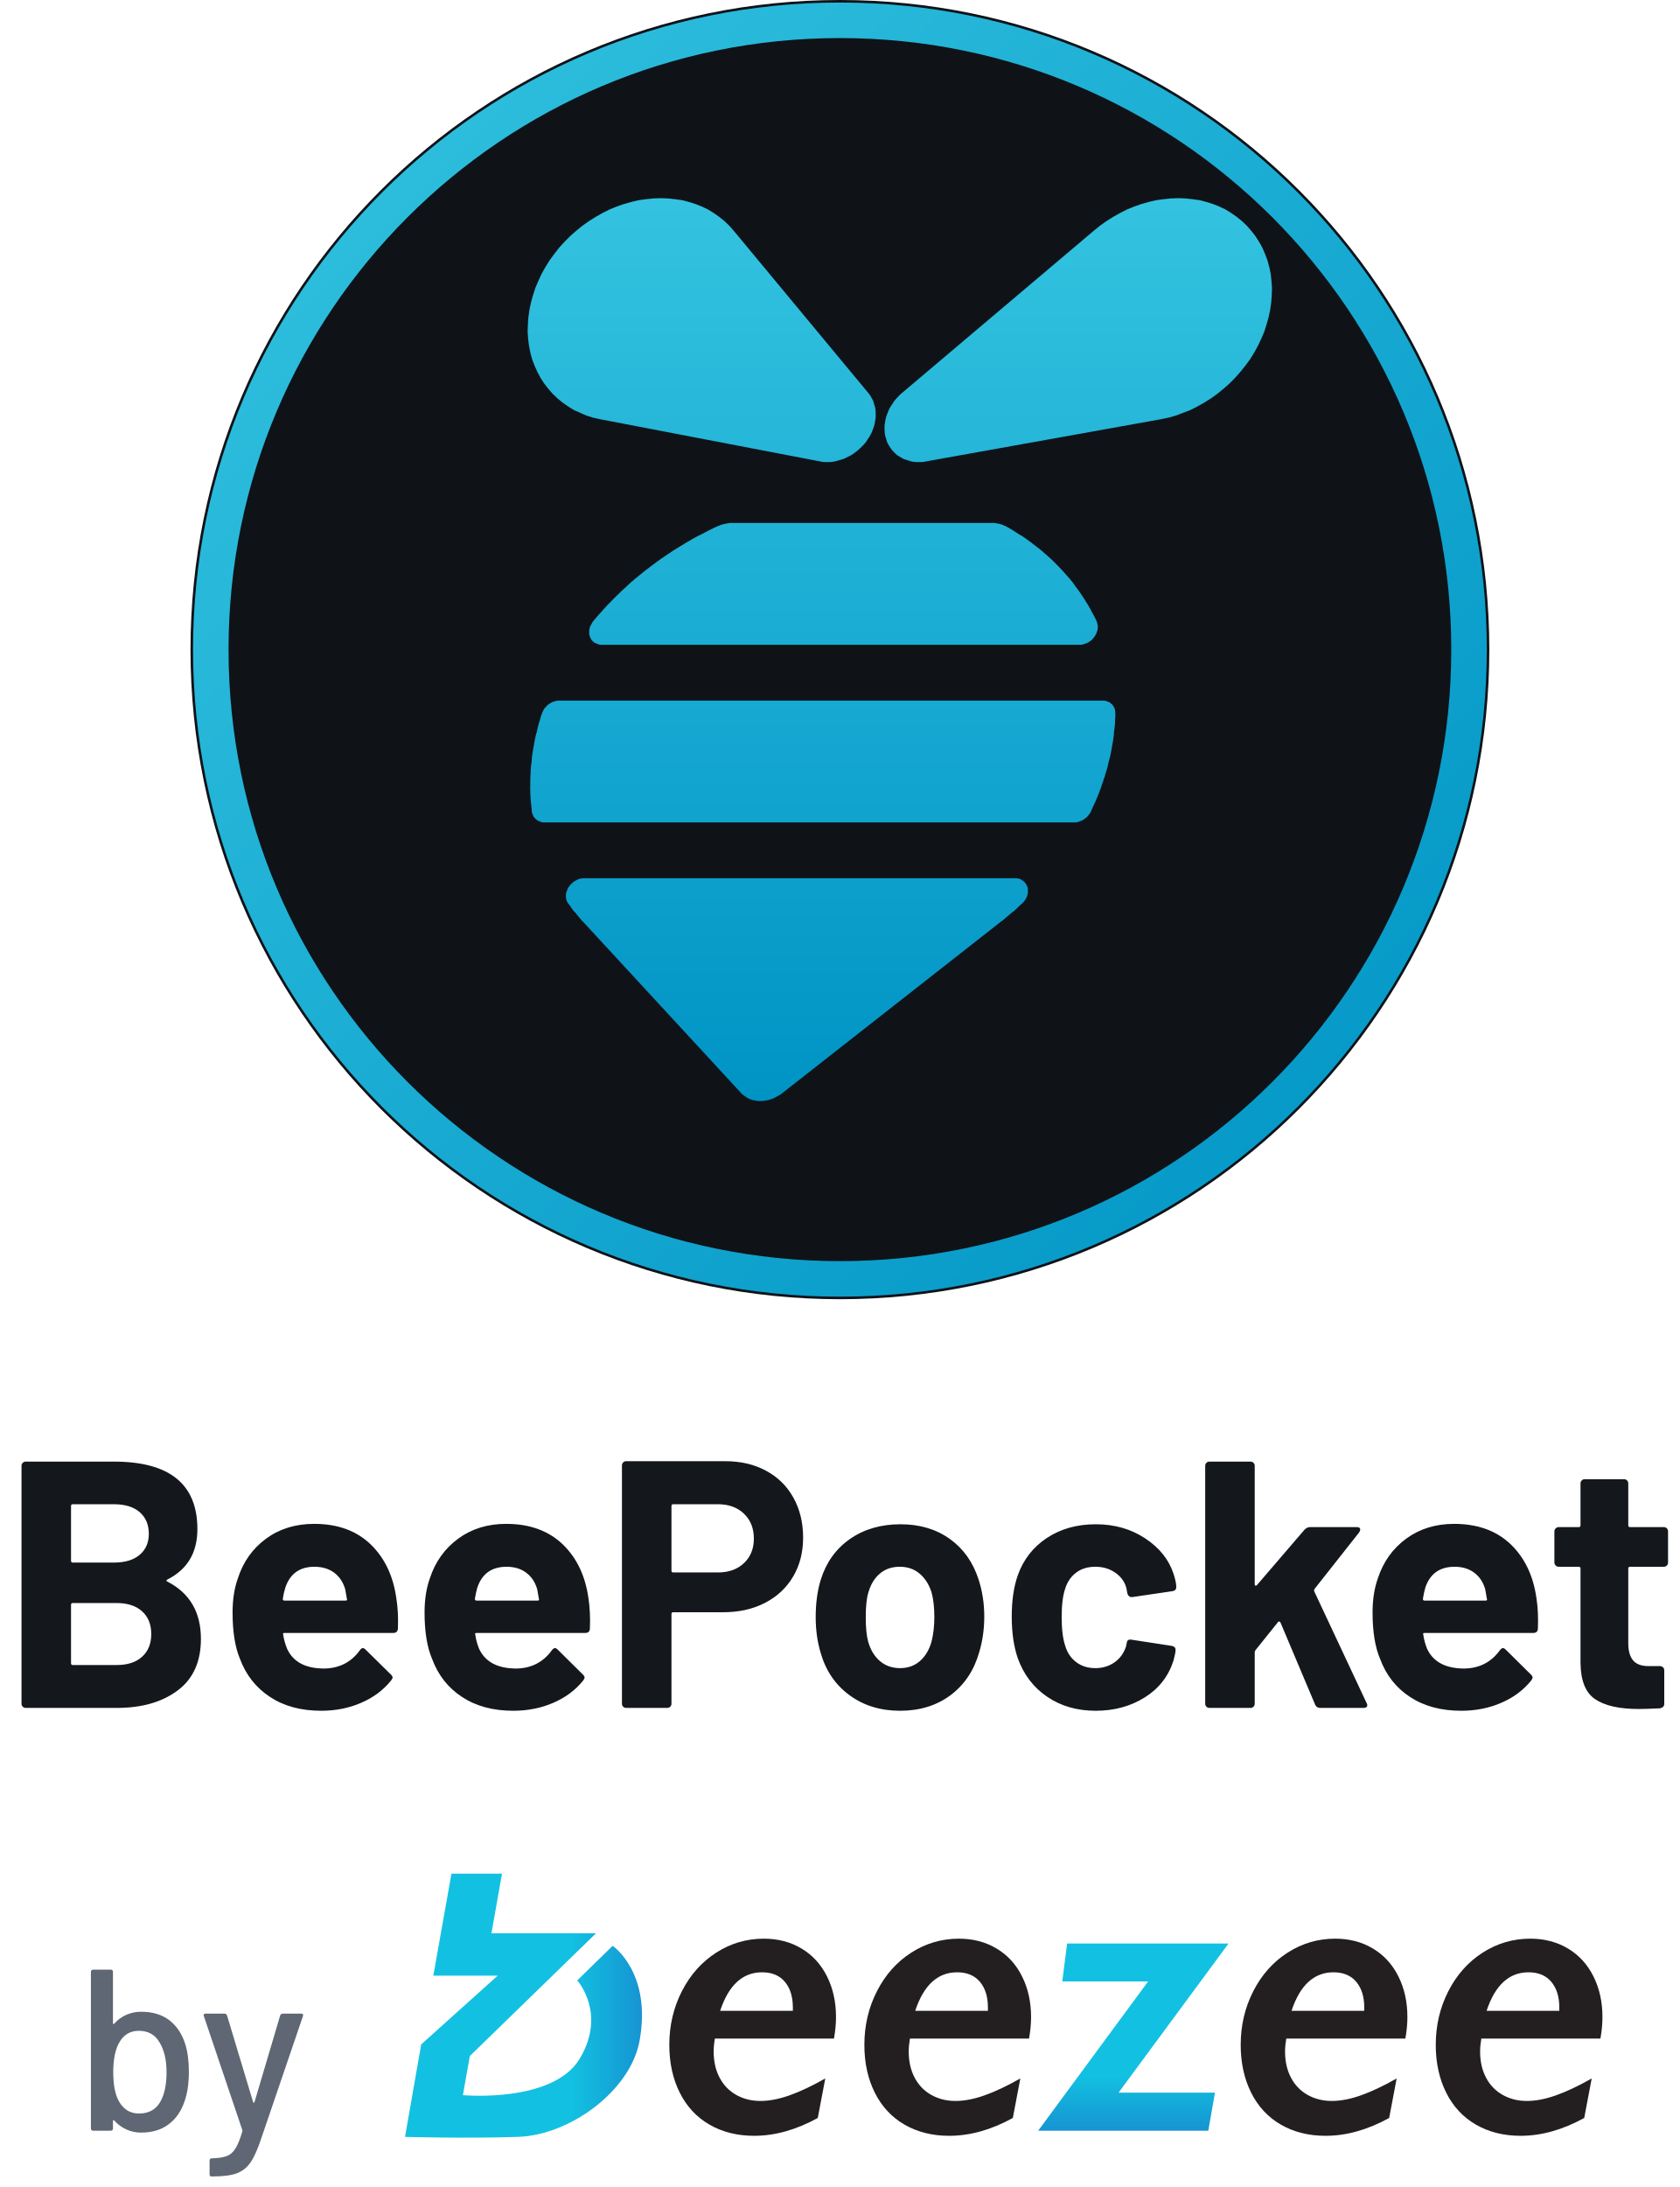
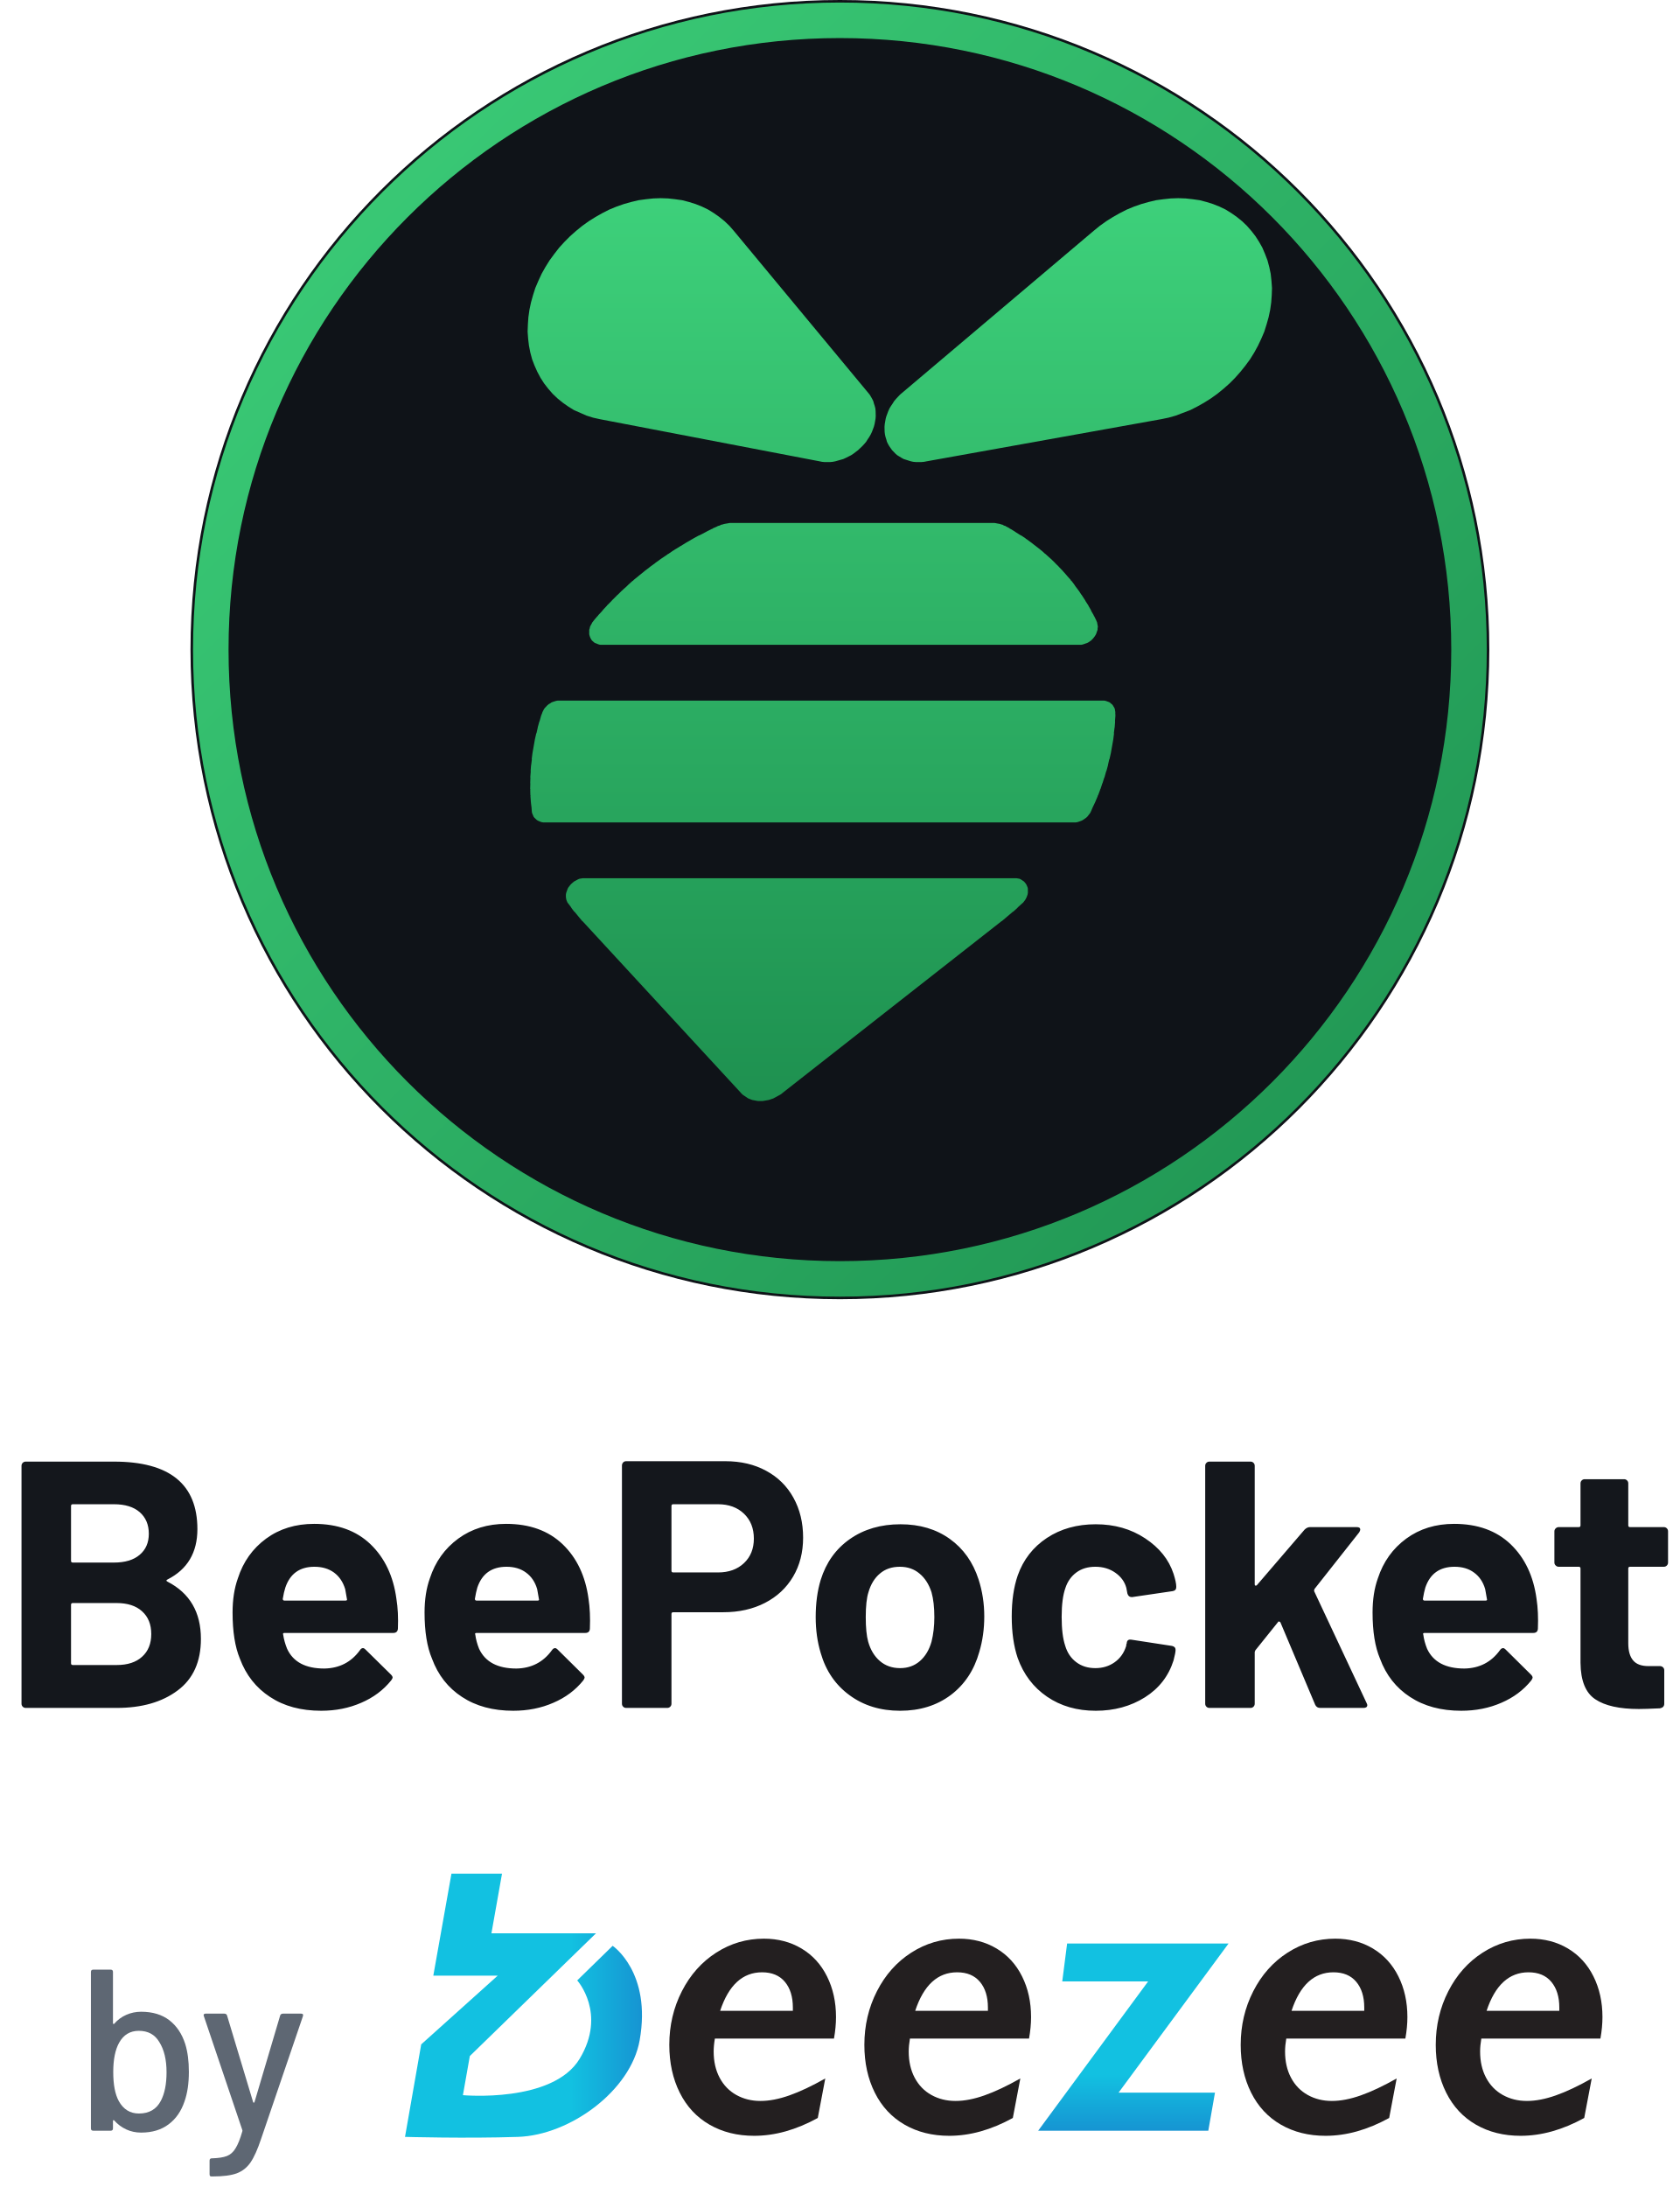
<svg xmlns="http://www.w3.org/2000/svg" viewBox="0 0 124.15 161.6" width="124.15" height="161.6" role="img">
  <defs>
    <linearGradient id="ir" x1="0" y1="0" x2="1" y2="1">
-       <stop offset="0" stop-color="#33C3E0" />
-       <stop offset="1" stop-color="#0094C5" />
+       <stop offset="0" stop-color="#3DD07A" />
+       <stop offset="1" stop-color="#1E9150" />
    </linearGradient>
    <linearGradient id="ig" x1="0" y1="0" x2="0" y2="1">
-       <stop offset="0" stop-color="#33C3E0" />
-       <stop offset="1" stop-color="#0094C5" />
+       <stop offset="0" stop-color="#3DD07A" />
+       <stop offset="1" stop-color="#1E9150" />
    </linearGradient>
    <linearGradient id="bzh" x1="0" y1="0" x2="1" y2="0">
      <stop offset="0" stop-color="#12C1E1" />
      <stop offset=".7" stop-color="#12C1E1" />
      <stop offset="1" stop-color="#1694D2" />
    </linearGradient>
    <linearGradient id="bzv" x1="0" y1="0" x2="0" y2="1">
      <stop offset="0" stop-color="#12C1E1" />
      <stop offset=".7" stop-color="#12C1E1" />
      <stop offset="1" stop-color="#1694D2" />
    </linearGradient>
  </defs>
  <g transform="translate(14.08 0) scale(0.1875)">
    <circle cx="256" cy="256" r="256" fill="#0F1318" />
    <circle cx="256" cy="256" r="248" fill="none" stroke="url(#ir)" stroke-width="14" />
    <g transform="translate(45.14 0) skewX(-10)">
      <path d="M142.6 79.6 L139.9 80.4 L137.2 81.4 L134.5 82.6 L132.0 84.0 L129.6 85.5 L127.2 87.2 L125.0 89.0 L122.9 91.0 L120.9 93.1 L119.1 95.3 L117.4 97.6 L115.9 100.1 L114.5 102.6 L113.3 105.3 L112.3 107.9 L111.5 110.7 L110.8 113.5 L110.4 116.3 L110.1 119.2 L110.0 122.1 L110.1 125.0 L110.4 127.8 L110.8 130.7 L111.5 133.5 L112.3 136.2 L113.3 138.9 L114.5 141.6 L115.9 144.1 L117.4 146.5 L119.1 148.9 L120.9 151.1 L122.9 153.2 L125.0 155.2 L127.2 157.0 L129.6 158.7 L132.0 160.2 L134.5 161.6 L137.2 162.7 L139.9 163.8 L142.6 164.6 L145.4 165.2 L234.9 181.8 L235.9 182.0 L237.0 182.1 L238.0 182.1 L239.0 182.1 L240.1 182.0 L241.1 181.8 L242.1 181.5 L243.1 181.2 L244.1 180.9 L245.1 180.4 L246.0 179.9 L246.9 179.4 L247.7 178.8 L248.5 178.1 L249.3 177.4 L250.0 176.6 L250.7 175.8 L251.3 175.0 L251.9 174.1 L252.3 173.2 L252.8 172.2 L253.2 171.2 L253.5 170.2 L253.7 169.2 L253.9 168.2 L254.0 167.1 L254.0 166.1 L254.0 165.0 L253.9 164.0 L253.7 163.0 L253.5 162.0 L253.2 160.9 L252.8 160.0 L252.3 159.0 L251.9 158.1 L251.3 157.2 L250.7 156.4 L250.0 155.5 L249.3 154.8 L185.1 91.0 L183.0 89.0 L180.8 87.2 L178.4 85.5 L176.0 84.0 L173.5 82.6 L170.8 81.4 L168.1 80.4 L165.4 79.6 L162.6 78.9 L159.7 78.5 L156.9 78.2 L154.0 78.1 L151.1 78.2 L148.3 78.5 L145.4 78.9 Z M346.6 79.6 L343.9 80.4 L341.2 81.4 L338.5 82.6 L336.0 84.0 L333.6 85.5 L331.2 87.2 L329.0 89.0 L326.9 91.0 L262.7 154.8 L262.0 155.5 L261.3 156.4 L260.7 157.2 L260.1 158.1 L259.7 159.0 L259.2 160.0 L258.8 160.9 L258.5 162.0 L258.3 163.0 L258.1 164.0 L258.0 165.0 L258.0 166.1 L258.0 167.1 L258.1 168.2 L258.3 169.2 L258.5 170.2 L258.8 171.2 L259.2 172.2 L259.7 173.2 L260.1 174.1 L260.7 175.0 L261.3 175.8 L262.0 176.6 L262.7 177.4 L263.5 178.1 L264.3 178.8 L265.1 179.4 L266.0 179.9 L266.9 180.4 L267.9 180.9 L268.9 181.2 L269.9 181.5 L270.9 181.8 L271.9 182.0 L273.0 182.1 L274.0 182.1 L275.0 182.1 L276.1 182.0 L277.1 181.8 L366.6 165.2 L369.4 164.6 L372.1 163.8 L374.8 162.7 L377.5 161.6 L380.0 160.2 L382.4 158.7 L384.8 157.0 L387.0 155.2 L389.1 153.2 L391.1 151.1 L392.9 148.9 L394.6 146.5 L396.1 144.1 L397.5 141.6 L398.7 138.9 L399.7 136.2 L400.5 133.5 L401.2 130.7 L401.6 127.8 L401.9 125.0 L402.0 122.1 L401.9 119.2 L401.6 116.3 L401.2 113.5 L400.5 110.7 L399.7 107.9 L398.7 105.3 L397.5 102.6 L396.1 100.1 L394.6 97.6 L392.9 95.3 L391.1 93.1 L389.1 91.0 L387.0 89.0 L384.8 87.2 L382.4 85.5 L380.0 84.0 L377.5 82.6 L374.8 81.4 L372.1 80.4 L369.4 79.6 L366.6 78.9 L363.7 78.5 L360.9 78.2 L358.0 78.1 L355.1 78.2 L352.3 78.5 L349.4 78.9 Z M156.3 245.9 L156.1 246.4 L155.9 247.0 L155.9 247.6 L155.8 248.2 L155.9 248.7 L156.0 249.3 L156.1 249.9 L156.3 250.4 L156.6 251.0 L156.9 251.5 L157.2 251.9 L157.6 252.4 L158.0 252.7 L158.5 253.1 L159.0 253.4 L159.6 253.6 L160.1 253.8 L160.7 254.0 L161.2 254.1 L161.8 254.1 L350.2 254.1 L350.8 254.1 L351.3 254.0 L351.9 253.8 L352.4 253.6 L353.0 253.4 L353.5 253.1 L354.0 252.7 L354.4 252.4 L354.8 251.9 L355.1 251.5 L355.4 251.0 L355.7 250.4 L355.9 249.9 L356.0 249.3 L356.1 248.7 L356.2 248.2 L356.1 247.6 L356.1 247.0 L355.9 246.4 L355.7 245.9 L355.5 245.3 L355.2 244.8 L355.1 244.7 L355.1 244.6 L353.9 242.8 L353.8 242.8 L353.7 242.6 L353.7 242.5 L352.4 240.8 L352.4 240.7 L352.2 240.5 L352.2 240.4 L350.9 238.7 L350.9 238.6 L350.7 238.4 L350.7 238.4 L349.3 236.7 L349.3 236.6 L349.1 236.4 L349.1 236.4 L347.7 234.7 L347.6 234.6 L347.5 234.4 L347.4 234.4 L346.0 232.7 L345.9 232.7 L345.8 232.5 L345.7 232.4 L344.2 230.8 L344.2 230.7 L344.0 230.6 L344.0 230.5 L342.5 228.9 L342.4 228.9 L342.2 228.7 L342.2 228.6 L340.6 227.1 L340.5 227.0 L340.4 226.9 L340.3 226.8 L338.7 225.3 L338.6 225.2 L338.5 225.1 L338.4 225.0 L336.7 223.5 L336.7 223.5 L336.5 223.3 L336.5 223.3 L334.7 221.8 L334.7 221.7 L334.5 221.6 L334.5 221.6 L332.7 220.1 L332.6 220.1 L332.5 219.9 L332.4 219.9 L330.6 218.5 L330.5 218.4 L330.4 218.3 L330.3 218.3 L328.5 216.9 L328.4 216.9 L328.2 216.7 L328.2 216.7 L326.3 215.4 L326.2 215.3 L326.0 215.2 L326.0 215.2 L324.1 213.9 L324.0 213.8 L323.8 213.7 L323.8 213.7 L321.8 212.4 L321.7 212.4 L321.6 212.3 L321.5 212.2 L319.5 211.0 L319.4 211.0 L319.2 210.9 L319.2 210.9 L317.1 209.7 L317.1 209.7 L316.9 209.6 L316.8 209.5 L314.8 208.4 L314.7 208.4 L314.5 208.3 L314.5 208.2 L313.0 207.5 L312.7 207.3 L312.0 207.1 L311.5 206.8 L311.0 206.7 L310.4 206.5 L309.9 206.4 L309.3 206.3 L308.8 206.2 L308.2 206.1 L307.5 206.1 L307.2 206.1 L204.8 206.1 L204.5 206.1 L203.8 206.1 L203.2 206.2 L202.7 206.3 L202.1 206.4 L201.6 206.5 L201.0 206.7 L200.5 206.8 L200.0 207.1 L199.3 207.3 L199.0 207.5 L197.5 208.2 L197.5 208.3 L197.3 208.4 L197.2 208.4 L195.2 209.5 L195.1 209.6 L194.9 209.7 L194.9 209.7 L192.8 210.9 L192.8 210.9 L192.6 211.0 L192.5 211.0 L190.5 212.2 L190.4 212.3 L190.3 212.4 L190.2 212.4 L188.2 213.7 L188.2 213.7 L188.0 213.8 L187.9 213.9 L186.0 215.2 L186.0 215.2 L185.8 215.3 L185.7 215.4 L183.8 216.7 L183.8 216.7 L183.6 216.9 L183.5 216.9 L181.7 218.3 L181.6 218.3 L181.5 218.4 L181.4 218.5 L179.6 219.9 L179.5 219.9 L179.4 220.1 L179.3 220.1 L177.5 221.6 L177.5 221.6 L177.3 221.7 L177.3 221.8 L175.5 223.3 L175.5 223.3 L175.3 223.5 L175.3 223.5 L173.6 225.0 L173.5 225.1 L173.4 225.2 L173.3 225.3 L171.7 226.8 L171.6 226.9 L171.5 227.0 L171.4 227.1 L169.8 228.6 L169.8 228.7 L169.6 228.9 L169.5 228.9 L168.0 230.5 L168.0 230.6 L167.8 230.7 L167.8 230.8 L166.3 232.4 L166.2 232.5 L166.1 232.7 L166.0 232.7 L164.6 234.4 L164.5 234.4 L164.4 234.6 L164.3 234.7 L162.9 236.4 L162.9 236.4 L162.7 236.6 L162.7 236.7 L161.3 238.4 L161.3 238.4 L161.1 238.6 L161.1 238.7 L159.8 240.4 L159.8 240.5 L159.6 240.7 L159.6 240.8 L158.3 242.5 L158.3 242.6 L158.2 242.8 L158.1 242.8 L156.9 244.6 L156.9 244.7 L156.8 244.8 L156.5 245.3 Z M147.1 276.4 L146.5 276.6 L146.0 276.8 L145.5 277.2 L145.0 277.5 L144.5 278.0 L144.2 278.4 L143.8 278.9 L143.5 279.4 L143.3 280.0 L143.1 280.6 L143.0 281.2 L142.9 281.6 L142.9 281.7 L142.8 282.0 L142.8 282.1 L142.6 284.1 L142.6 284.2 L142.5 284.4 L142.5 284.5 L142.3 286.5 L142.3 286.6 L142.3 286.9 L142.3 286.9 L142.2 289.0 L142.1 289.1 L142.1 289.3 L142.1 289.4 L142.0 291.4 L142.0 291.5 L142.0 291.8 L142.0 291.8 L142.0 293.9 L142.0 294.0 L142.0 294.2 L142.0 294.3 L142.0 296.3 L142.0 296.4 L142.0 296.7 L142.0 296.8 L142.1 298.8 L142.1 298.9 L142.1 299.1 L142.2 299.2 L142.3 301.2 L142.3 301.3 L142.3 301.6 L142.3 301.7 L142.5 303.7 L142.5 303.8 L142.6 304.0 L142.6 304.1 L142.8 306.1 L142.8 306.2 L142.9 306.5 L142.9 306.5 L143.2 308.6 L143.2 308.6 L143.3 308.9 L143.3 309.0 L143.6 311.0 L143.7 311.1 L143.7 311.3 L143.7 311.4 L144.1 313.4 L144.2 313.5 L144.2 313.7 L144.2 313.8 L144.7 315.8 L144.7 315.9 L144.8 316.1 L144.8 316.2 L145.4 318.2 L145.4 318.3 L145.5 318.5 L145.5 318.6 L145.8 319.8 L146.0 320.4 L146.3 320.9 L146.6 321.4 L146.9 321.9 L147.3 322.3 L147.8 322.7 L148.3 323.1 L148.8 323.4 L149.3 323.6 L149.8 323.8 L150.4 324.0 L151.0 324.1 L151.6 324.1 L360.4 324.1 L361.0 324.1 L361.6 324.0 L362.2 323.8 L362.7 323.6 L363.2 323.4 L363.7 323.1 L364.2 322.7 L364.7 322.3 L365.1 321.9 L365.4 321.4 L365.7 320.9 L366.0 320.4 L366.2 319.8 L366.5 318.6 L366.5 318.5 L366.6 318.3 L366.6 318.2 L367.2 316.2 L367.2 316.1 L367.3 315.9 L367.3 315.8 L367.8 313.8 L367.8 313.7 L367.8 313.5 L367.9 313.4 L368.3 311.4 L368.3 311.3 L368.3 311.1 L368.4 311.0 L368.7 309.0 L368.7 308.9 L368.8 308.6 L368.8 308.6 L369.1 306.5 L369.1 306.5 L369.2 306.2 L369.2 306.1 L369.4 304.1 L369.4 304.0 L369.5 303.8 L369.5 303.7 L369.7 301.7 L369.7 301.6 L369.7 301.3 L369.7 301.2 L369.8 299.2 L369.9 299.1 L369.9 298.9 L369.9 298.8 L370.0 296.8 L370.0 296.7 L370.0 296.4 L370.0 296.3 L370.0 294.3 L370.0 294.2 L370.0 294.0 L370.0 293.9 L370.0 291.8 L370.0 291.8 L370.0 291.5 L370.0 291.4 L369.9 289.4 L369.9 289.3 L369.9 289.1 L369.8 289.0 L369.7 286.9 L369.7 286.9 L369.7 286.6 L369.7 286.5 L369.5 284.5 L369.5 284.4 L369.4 284.2 L369.4 284.1 L369.2 282.1 L369.2 282.0 L369.1 281.7 L369.1 281.6 L369.0 281.2 L368.9 280.6 L368.7 280.0 L368.5 279.4 L368.2 278.9 L367.8 278.4 L367.5 278.0 L367.0 277.5 L366.5 277.2 L366.0 276.8 L365.5 276.6 L364.9 276.4 L364.3 276.2 L363.7 276.1 L363.1 276.1 L148.9 276.1 L148.3 276.1 L147.7 276.2 Z M169.3 346.3 L168.8 346.5 L168.3 346.8 L167.8 347.1 L167.3 347.4 L166.9 347.8 L166.5 348.2 L166.1 348.7 L165.8 349.2 L165.5 349.7 L165.3 350.2 L165.2 350.8 L165.1 351.3 L165.0 351.9 L165.0 352.5 L165.1 353.1 L165.2 353.6 L165.4 354.2 L165.6 354.7 L165.9 355.2 L166.2 355.7 L166.6 356.1 L167.8 357.4 L167.8 357.4 L168.0 357.6 L168.0 357.7 L169.5 359.3 L169.6 359.3 L169.8 359.5 L169.8 359.5 L171.4 361.1 L171.5 361.2 L171.6 361.3 L171.7 361.4 L173.3 363.0 L173.4 363.0 L173.5 363.1 L173.5 363.1 L247.8 430.7 L248.0 430.9 L248.6 431.4 L249.1 431.7 L249.6 432.0 L250.1 432.3 L250.6 432.6 L251.1 432.9 L251.7 433.1 L252.2 433.3 L252.8 433.5 L253.4 433.6 L253.9 433.7 L254.5 433.8 L255.1 433.9 L255.7 433.9 L256.3 433.9 L256.9 433.9 L257.5 433.8 L258.1 433.7 L258.6 433.6 L259.2 433.5 L259.8 433.3 L260.3 433.1 L260.9 432.9 L261.4 432.6 L261.9 432.3 L262.4 432.0 L262.9 431.7 L263.4 431.4 L264.0 430.9 L264.2 430.7 L338.5 363.1 L338.5 363.1 L338.6 363.0 L338.7 363.0 L340.3 361.4 L340.4 361.3 L340.5 361.2 L340.6 361.1 L342.2 359.5 L342.2 359.5 L342.4 359.3 L342.5 359.3 L344.0 357.7 L344.0 357.6 L344.2 357.4 L344.2 357.4 L345.4 356.1 L345.8 355.7 L346.1 355.2 L346.4 354.7 L346.6 354.2 L346.8 353.6 L346.9 353.1 L347.0 352.5 L347.0 351.9 L346.9 351.3 L346.8 350.8 L346.7 350.2 L346.5 349.7 L346.2 349.2 L345.9 348.7 L345.5 348.2 L345.1 347.8 L344.7 347.4 L344.2 347.1 L343.7 346.8 L343.2 346.5 L342.7 346.3 L342.1 346.2 L341.5 346.1 L341.0 346.1 L171.0 346.1 L170.5 346.1 L169.9 346.2 Z" fill="url(#ig)" fill-rule="evenodd" />
    </g>
  </g>
  <path d="M12.38 116.87Q14.85 118.14 14.85 121.1Q14.85 123.63 13.13 124.91Q11.41 126.2 8.63 126.2H1.9Q1.77 126.2 1.68 126.11Q1.59 126.02 1.59 125.89V108.31Q1.59 108.18 1.68 108.09Q1.77 108 1.9 108H8.42Q14.59 108 14.59 112.99Q14.59 115.59 12.38 116.71Q12.22 116.79 12.38 116.87ZM5.25 111.28V115.33Q5.25 115.46 5.38 115.46H8.42Q9.65 115.46 10.32 114.89Q11 114.32 11 113.33Q11 112.32 10.32 111.73Q9.65 111.15 8.42 111.15H5.38Q5.25 111.15 5.25 111.28ZM11.18 120.74Q11.18 119.67 10.5 119.06Q9.83 118.45 8.61 118.45H5.38Q5.25 118.45 5.25 118.58V122.9Q5.25 123.03 5.38 123.03H8.63Q9.83 123.03 10.5 122.42Q11.18 121.81 11.18 120.74ZM29.41 120.35Q29.38 120.66 29.07 120.66H21.03Q20.88 120.66 20.93 120.79Q21.01 121.31 21.22 121.83Q21.89 123.29 23.97 123.29Q25.64 123.26 26.6 121.94Q26.7 121.78 26.83 121.78Q26.91 121.78 27.01 121.88L28.89 123.73Q29.02 123.86 29.02 123.96Q29.02 124.02 28.91 124.17Q28.05 125.24 26.7 125.82Q25.35 126.41 23.74 126.41Q21.5 126.41 19.96 125.39Q18.41 124.38 17.73 122.56Q17.19 121.26 17.19 119.15Q17.19 117.72 17.58 116.63Q18.17 114.79 19.67 113.69Q21.16 112.6 23.22 112.6Q25.82 112.6 27.39 114.11Q28.96 115.62 29.3 118.14Q29.46 119.13 29.41 120.35ZM21.09 117.31Q20.98 117.65 20.9 118.14Q20.9 118.27 21.03 118.27H25.53Q25.69 118.27 25.64 118.14Q25.51 117.39 25.51 117.41Q25.27 116.63 24.69 116.2Q24.1 115.77 23.24 115.77Q21.61 115.77 21.09 117.31ZM43.6 120.35Q43.58 120.66 43.26 120.66H35.23Q35.07 120.66 35.13 120.79Q35.2 121.31 35.41 121.83Q36.09 123.29 38.17 123.29Q39.83 123.26 40.79 121.94Q40.9 121.78 41.03 121.78Q41.11 121.78 41.21 121.88L43.08 123.73Q43.21 123.86 43.21 123.96Q43.21 124.02 43.11 124.17Q42.25 125.24 40.9 125.82Q39.55 126.41 37.93 126.41Q35.7 126.41 34.15 125.39Q32.6 124.38 31.93 122.56Q31.38 121.26 31.38 119.15Q31.38 117.72 31.77 116.63Q32.37 114.79 33.87 113.69Q35.36 112.6 37.41 112.6Q40.01 112.6 41.59 114.11Q43.16 115.62 43.5 118.14Q43.65 119.13 43.6 120.35ZM35.28 117.31Q35.18 117.65 35.1 118.14Q35.1 118.27 35.23 118.27H39.73Q39.88 118.27 39.83 118.14Q39.7 117.39 39.7 117.41Q39.47 116.63 38.88 116.2Q38.3 115.77 37.44 115.77Q35.8 115.77 35.28 117.31ZM59.36 113.62Q59.36 115.25 58.62 116.5Q57.88 117.75 56.54 118.44Q55.2 119.13 53.46 119.13H49.76Q49.63 119.13 49.63 119.26V125.89Q49.63 126.02 49.54 126.11Q49.45 126.2 49.32 126.2H46.28Q46.15 126.2 46.06 126.11Q45.97 126.02 45.97 125.89V108.29Q45.97 108.16 46.06 108.06Q46.15 107.97 46.28 107.97H53.61Q55.33 107.97 56.63 108.68Q57.93 109.38 58.64 110.66Q59.36 111.95 59.36 113.62ZM55.72 113.69Q55.72 112.55 54.99 111.85Q54.26 111.15 53.07 111.15H49.76Q49.63 111.15 49.63 111.28V116.06Q49.63 116.19 49.76 116.19H53.07Q54.26 116.19 54.99 115.5Q55.72 114.81 55.72 113.69ZM60.66 122.14Q60.29 120.92 60.29 119.49Q60.29 117.96 60.66 116.74Q61.26 114.81 62.82 113.72Q64.38 112.63 66.56 112.63Q68.69 112.63 70.2 113.71Q71.71 114.79 72.33 116.71Q72.75 118.01 72.75 119.44Q72.75 120.84 72.38 122.07Q71.81 124.09 70.27 125.25Q68.72 126.41 66.53 126.41Q64.35 126.41 62.79 125.26Q61.23 124.12 60.66 122.14ZM68.85 121.31Q69.06 120.48 69.06 119.49Q69.06 118.4 68.85 117.65Q68.56 116.76 67.96 116.27Q67.37 115.77 66.51 115.77Q65.62 115.77 65.04 116.27Q64.45 116.76 64.19 117.65Q63.99 118.27 63.99 119.49Q63.99 120.66 64.17 121.31Q64.43 122.22 65.04 122.74Q65.65 123.26 66.53 123.26Q67.39 123.26 67.99 122.74Q68.59 122.22 68.85 121.31ZM75.22 122.51Q74.78 121.21 74.78 119.44Q74.78 117.7 75.22 116.42Q75.84 114.66 77.38 113.64Q78.91 112.63 80.99 112.63Q83.07 112.63 84.64 113.67Q86.22 114.71 86.74 116.29Q86.94 116.92 86.94 117.23V117.28Q86.94 117.52 86.68 117.57L83.69 118.01H83.64Q83.41 118.01 83.33 117.75L83.25 117.33Q83.07 116.66 82.45 116.22Q81.82 115.77 80.96 115.77Q80.13 115.77 79.56 116.19Q78.99 116.61 78.75 117.33Q78.47 118.11 78.47 119.47Q78.47 120.82 78.73 121.6Q78.96 122.38 79.55 122.82Q80.13 123.26 80.96 123.26Q81.77 123.26 82.38 122.83Q82.99 122.4 83.23 121.65Q83.25 121.6 83.25 121.49Q83.28 121.47 83.28 121.42Q83.3 121.1 83.64 121.16L86.63 121.62Q86.89 121.68 86.89 121.91Q86.89 122.12 86.74 122.69Q86.19 124.43 84.62 125.42Q83.04 126.41 80.99 126.41Q78.91 126.41 77.39 125.37Q75.87 124.33 75.22 122.51ZM89.08 125.89V108.31Q89.08 108.18 89.17 108.09Q89.26 108 89.39 108H92.43Q92.56 108 92.65 108.09Q92.74 108.18 92.74 108.31V117.07Q92.74 117.15 92.79 117.16Q92.85 117.18 92.9 117.13L96.43 113.02Q96.62 112.84 96.82 112.84H100.28Q100.54 112.84 100.54 113.02Q100.54 113.1 100.46 113.23L97.16 117.41Q97.11 117.52 97.14 117.59L101.01 125.84Q101.06 125.94 101.06 125.99Q101.06 126.2 100.78 126.2H97.58Q97.32 126.2 97.21 125.97L94.64 119.88Q94.61 119.83 94.55 119.82Q94.48 119.8 94.46 119.86L92.79 121.94Q92.74 122.04 92.74 122.09V125.89Q92.74 126.02 92.65 126.11Q92.56 126.2 92.43 126.2H89.39Q89.26 126.2 89.17 126.11Q89.08 126.02 89.08 125.89ZM113.67 120.35Q113.65 120.66 113.33 120.66H105.3Q105.14 120.66 105.2 120.79Q105.27 121.31 105.48 121.83Q106.16 123.29 108.24 123.29Q109.9 123.26 110.86 121.94Q110.97 121.78 111.1 121.78Q111.18 121.78 111.28 121.88L113.15 123.73Q113.28 123.86 113.28 123.96Q113.28 124.02 113.18 124.17Q112.32 125.24 110.97 125.82Q109.62 126.41 108 126.41Q105.77 126.41 104.22 125.39Q102.67 124.38 102 122.56Q101.45 121.26 101.45 119.15Q101.45 117.72 101.84 116.63Q102.44 114.79 103.94 113.69Q105.43 112.6 107.48 112.6Q110.08 112.6 111.66 114.11Q113.23 115.62 113.57 118.14Q113.72 119.13 113.67 120.35ZM105.35 117.31Q105.25 117.65 105.17 118.14Q105.17 118.27 105.3 118.27H109.8Q109.95 118.27 109.9 118.14Q109.77 117.39 109.77 117.41Q109.54 116.63 108.95 116.2Q108.37 115.77 107.51 115.77Q105.87 115.77 105.35 117.31ZM122.98 115.77H120.48Q120.35 115.77 120.35 115.9V121.42Q120.35 122.27 120.71 122.69Q121.06 123.11 121.84 123.11H122.69Q122.82 123.11 122.92 123.2Q123.01 123.29 123.01 123.42V125.89Q123.01 126.17 122.69 126.23Q121.6 126.28 121.13 126.28Q118.98 126.28 117.91 125.56Q116.84 124.85 116.82 122.87V115.9Q116.82 115.77 116.69 115.77H115.21Q115.08 115.77 114.99 115.68Q114.89 115.59 114.89 115.46V113.15Q114.89 113.02 114.99 112.93Q115.08 112.84 115.21 112.84H116.69Q116.82 112.84 116.82 112.71V109.61Q116.82 109.48 116.91 109.39Q117 109.3 117.13 109.3H120.04Q120.17 109.3 120.26 109.39Q120.35 109.48 120.35 109.61V112.71Q120.35 112.84 120.48 112.84H122.98Q123.11 112.84 123.2 112.93Q123.29 113.02 123.29 113.15V115.46Q123.29 115.59 123.2 115.68Q123.11 115.77 122.98 115.77Z" fill="#14171C" />
  <path d="M13.96 153.09Q13.96 154.36 13.64 155.27Q13.27 156.37 12.46 156.97Q11.65 157.58 10.43 157.58Q9.83 157.58 9.32 157.34Q8.81 157.1 8.44 156.68Q8.4 156.64 8.38 156.66Q8.35 156.68 8.35 156.71V157.27Q8.35 157.44 8.18 157.44H6.89Q6.72 157.44 6.72 157.27V145.71Q6.72 145.54 6.89 145.54H8.18Q8.35 145.54 8.35 145.71V149.5Q8.35 149.54 8.38 149.55Q8.4 149.57 8.44 149.54Q8.81 149.11 9.33 148.88Q9.85 148.65 10.43 148.65Q11.7 148.65 12.52 149.28Q13.33 149.91 13.69 151.03Q13.96 151.9 13.96 153.09ZM12.31 153.12Q12.31 151.73 11.77 150.88Q11.28 150.06 10.26 150.06Q9.3 150.06 8.81 150.93Q8.37 151.71 8.37 153.11Q8.37 154.5 8.78 155.25Q9.29 156.17 10.27 156.17Q11.4 156.17 11.89 155.23Q12.31 154.43 12.31 153.12ZM15.49 160.65V159.65Q15.49 159.48 15.66 159.48H15.7Q16.38 159.46 16.77 159.31Q17.16 159.16 17.41 158.74Q17.67 158.33 17.91 157.49Q17.92 157.48 17.92 157.43Q17.91 157.39 17.91 157.39L15.07 148.98L15.05 148.91Q15.05 148.79 15.2 148.79H16.58Q16.73 148.79 16.78 148.92L18.71 155.33Q18.72 155.37 18.76 155.37Q18.79 155.37 18.81 155.33L20.71 148.92Q20.76 148.79 20.92 148.79H22.26Q22.45 148.79 22.39 148.98L19.3 158.04Q18.91 159.21 18.52 159.78Q18.13 160.35 17.5 160.59Q16.87 160.82 15.73 160.82H15.61Q15.49 160.82 15.49 160.65Z" fill="#5E6773" />
  <g transform="translate(29.77 138.2) scale(0.037736)">
    <path d="M411.092,147.839l-69.408,67.712c-0,0 58.404,64.755 4.654,153.634c-52.904,87.179 -228.542,71.096 -228.542,71.096l13.542,-76.6l247.167,-240.392l-204.842,-0l20.737,-116.808l-99.033,-0l-35.55,199.762l126.117,0l-149.821,134.583l-31.738,181.138c0,-0 119.771,3.387 221.346,-0c101.996,-3.383 220.921,-90.571 238.275,-189.179c23.7,-133.317 -52.904,-184.946 -52.904,-184.946Z" fill="url(#bzh)" />
    <g fill="#231F20">
      <path d="M707.335,133.83c27.507,0 52.038,6.414 73.593,19.242c21.556,12.827 38.219,31.011 49.988,54.55c11.77,23.539 17.655,50.12 17.655,79.742c-0,13.225 -1.323,27.242 -3.968,42.054l-233.276,-0c-1.587,9.257 -2.38,17.72 -2.38,25.39c-0,19.572 3.901,36.698 11.703,51.377c7.802,14.678 18.712,25.919 32.73,33.721c14.018,7.803 29.755,11.704 47.211,11.704c17.191,-0 36.102,-3.637 56.732,-10.91c20.63,-7.273 44.037,-18.316 70.221,-33.127l-14.679,77.362c-42.318,23.275 -83.842,34.912 -124.573,34.912c-33.06,0 -62.22,-7.273 -87.478,-21.82c-25.259,-14.547 -44.698,-35.441 -58.319,-62.683c-13.621,-27.242 -20.432,-58.451 -20.432,-93.628c0,-37.821 8.199,-72.8 24.597,-104.935c16.398,-32.135 38.813,-57.327 67.246,-75.576c28.432,-18.25 59.575,-27.375 93.429,-27.375Zm56.732,141.236l0,-6.348c0,-21.159 -5.223,-37.954 -15.67,-50.384c-10.448,-12.431 -25.325,-18.647 -44.632,-18.647c-38.086,0 -65.461,25.126 -82.123,75.379l142.425,-0Z" />
      <path d="M707.335,133.83c27.507,0 52.038,6.414 73.593,19.242c21.556,12.827 38.219,31.011 49.988,54.55c11.77,23.539 17.655,50.12 17.655,79.742c-0,13.225 -1.323,27.242 -3.968,42.054l-233.276,-0c-1.587,9.257 -2.38,17.72 -2.38,25.39c-0,19.572 3.901,36.698 11.703,51.377c7.802,14.678 18.712,25.919 32.73,33.721c14.018,7.803 29.755,11.704 47.211,11.704c17.191,-0 36.102,-3.637 56.732,-10.91c20.63,-7.273 44.037,-18.316 70.221,-33.127l-14.679,77.362c-42.318,23.275 -83.842,34.912 -124.573,34.912c-33.06,0 -62.22,-7.273 -87.478,-21.82c-25.259,-14.547 -44.698,-35.441 -58.319,-62.683c-13.621,-27.242 -20.432,-58.451 -20.432,-93.628c0,-37.821 8.199,-72.8 24.597,-104.935c16.398,-32.135 38.813,-57.327 67.246,-75.576c28.432,-18.25 59.575,-27.375 93.429,-27.375Zm56.732,141.236l0,-6.348c0,-21.159 -5.223,-37.954 -15.67,-50.384c-10.448,-12.431 -25.325,-18.647 -44.632,-18.647c-38.086,0 -65.461,25.126 -82.123,75.379l142.425,-0Z" transform="translate(382.05 0)" />
      <path d="M707.335,133.83c27.507,0 52.038,6.414 73.593,19.242c21.556,12.827 38.219,31.011 49.988,54.55c11.77,23.539 17.655,50.12 17.655,79.742c-0,13.225 -1.323,27.242 -3.968,42.054l-233.276,-0c-1.587,9.257 -2.38,17.72 -2.38,25.39c-0,19.572 3.901,36.698 11.703,51.377c7.802,14.678 18.712,25.919 32.73,33.721c14.018,7.803 29.755,11.704 47.211,11.704c17.191,-0 36.102,-3.637 56.732,-10.91c20.63,-7.273 44.037,-18.316 70.221,-33.127l-14.679,77.362c-42.318,23.275 -83.842,34.912 -124.573,34.912c-33.06,0 -62.22,-7.273 -87.478,-21.82c-25.259,-14.547 -44.698,-35.441 -58.319,-62.683c-13.621,-27.242 -20.432,-58.451 -20.432,-93.628c0,-37.821 8.199,-72.8 24.597,-104.935c16.398,-32.135 38.813,-57.327 67.246,-75.576c28.432,-18.25 59.575,-27.375 93.429,-27.375Zm56.732,141.236l0,-6.348c0,-21.159 -5.223,-37.954 -15.67,-50.384c-10.448,-12.431 -25.325,-18.647 -44.632,-18.647c-38.086,0 -65.461,25.126 -82.123,75.379l142.425,-0Z" transform="translate(1119.17 0)" />
      <path d="M707.335,133.83c27.507,0 52.038,6.414 73.593,19.242c21.556,12.827 38.219,31.011 49.988,54.55c11.77,23.539 17.655,50.12 17.655,79.742c-0,13.225 -1.323,27.242 -3.968,42.054l-233.276,-0c-1.587,9.257 -2.38,17.72 -2.38,25.39c-0,19.572 3.901,36.698 11.703,51.377c7.802,14.678 18.712,25.919 32.73,33.721c14.018,7.803 29.755,11.704 47.211,11.704c17.191,-0 36.102,-3.637 56.732,-10.91c20.63,-7.273 44.037,-18.316 70.221,-33.127l-14.679,77.362c-42.318,23.275 -83.842,34.912 -124.573,34.912c-33.06,0 -62.22,-7.273 -87.478,-21.82c-25.259,-14.547 -44.698,-35.441 -58.319,-62.683c-13.621,-27.242 -20.432,-58.451 -20.432,-93.628c0,-37.821 8.199,-72.8 24.597,-104.935c16.398,-32.135 38.813,-57.327 67.246,-75.576c28.432,-18.25 59.575,-27.375 93.429,-27.375Zm56.732,141.236l0,-6.348c0,-21.159 -5.223,-37.954 -15.67,-50.384c-10.448,-12.431 -25.325,-18.647 -44.632,-18.647c-38.086,0 -65.461,25.126 -82.123,75.379l142.425,-0Z" transform="translate(1501.22 0)" />
    </g>
    <path d="M1617.43,143.352l-215.423,291.992l188.843,0l-13.092,74.585l-333.252,0l215.423,-292.389l-168.213,0l9.522,-74.188l316.192,-0Z" fill="url(#bzv)" />
  </g>
</svg>
